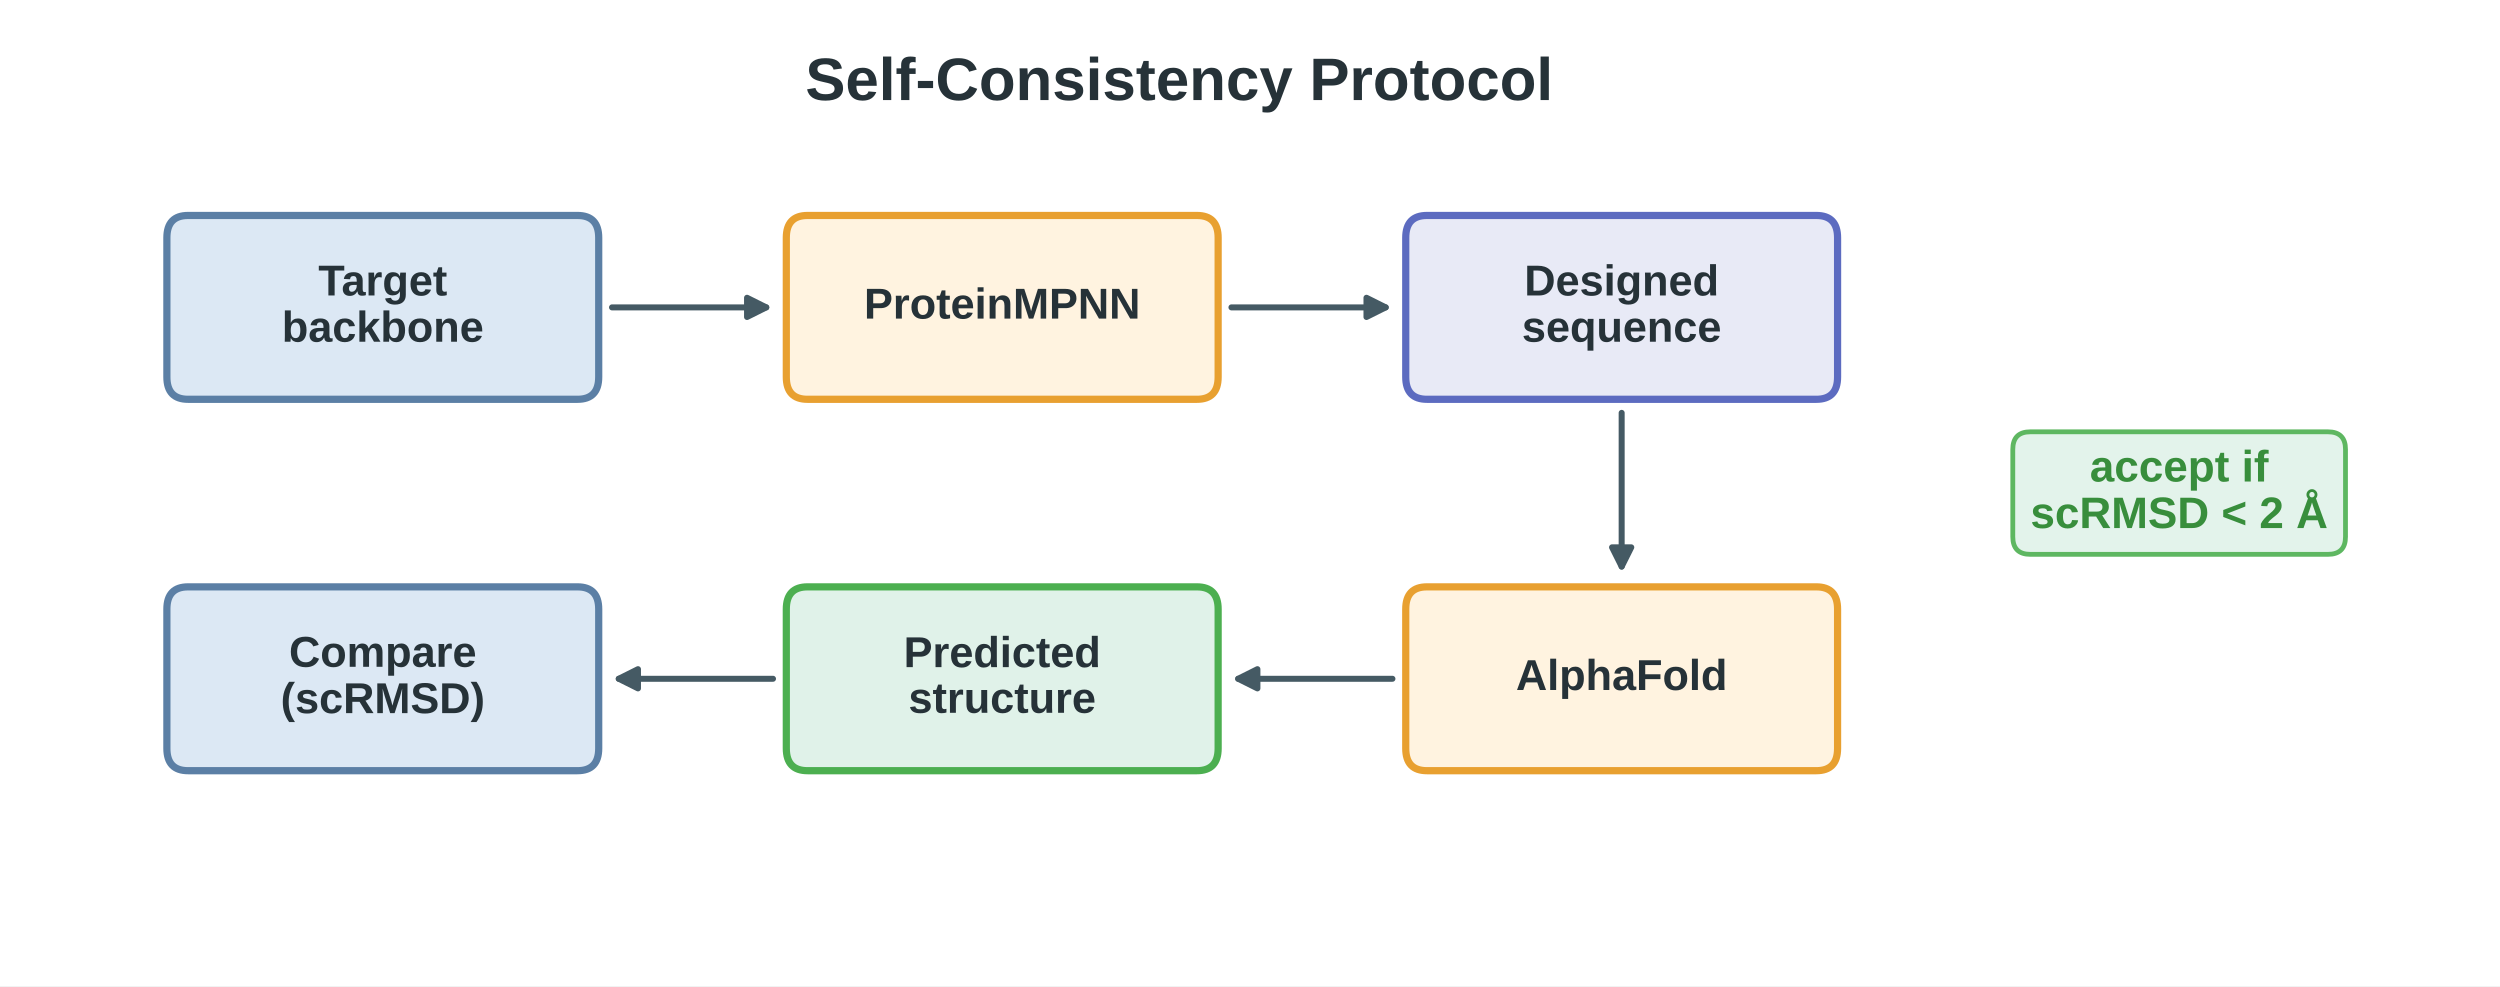
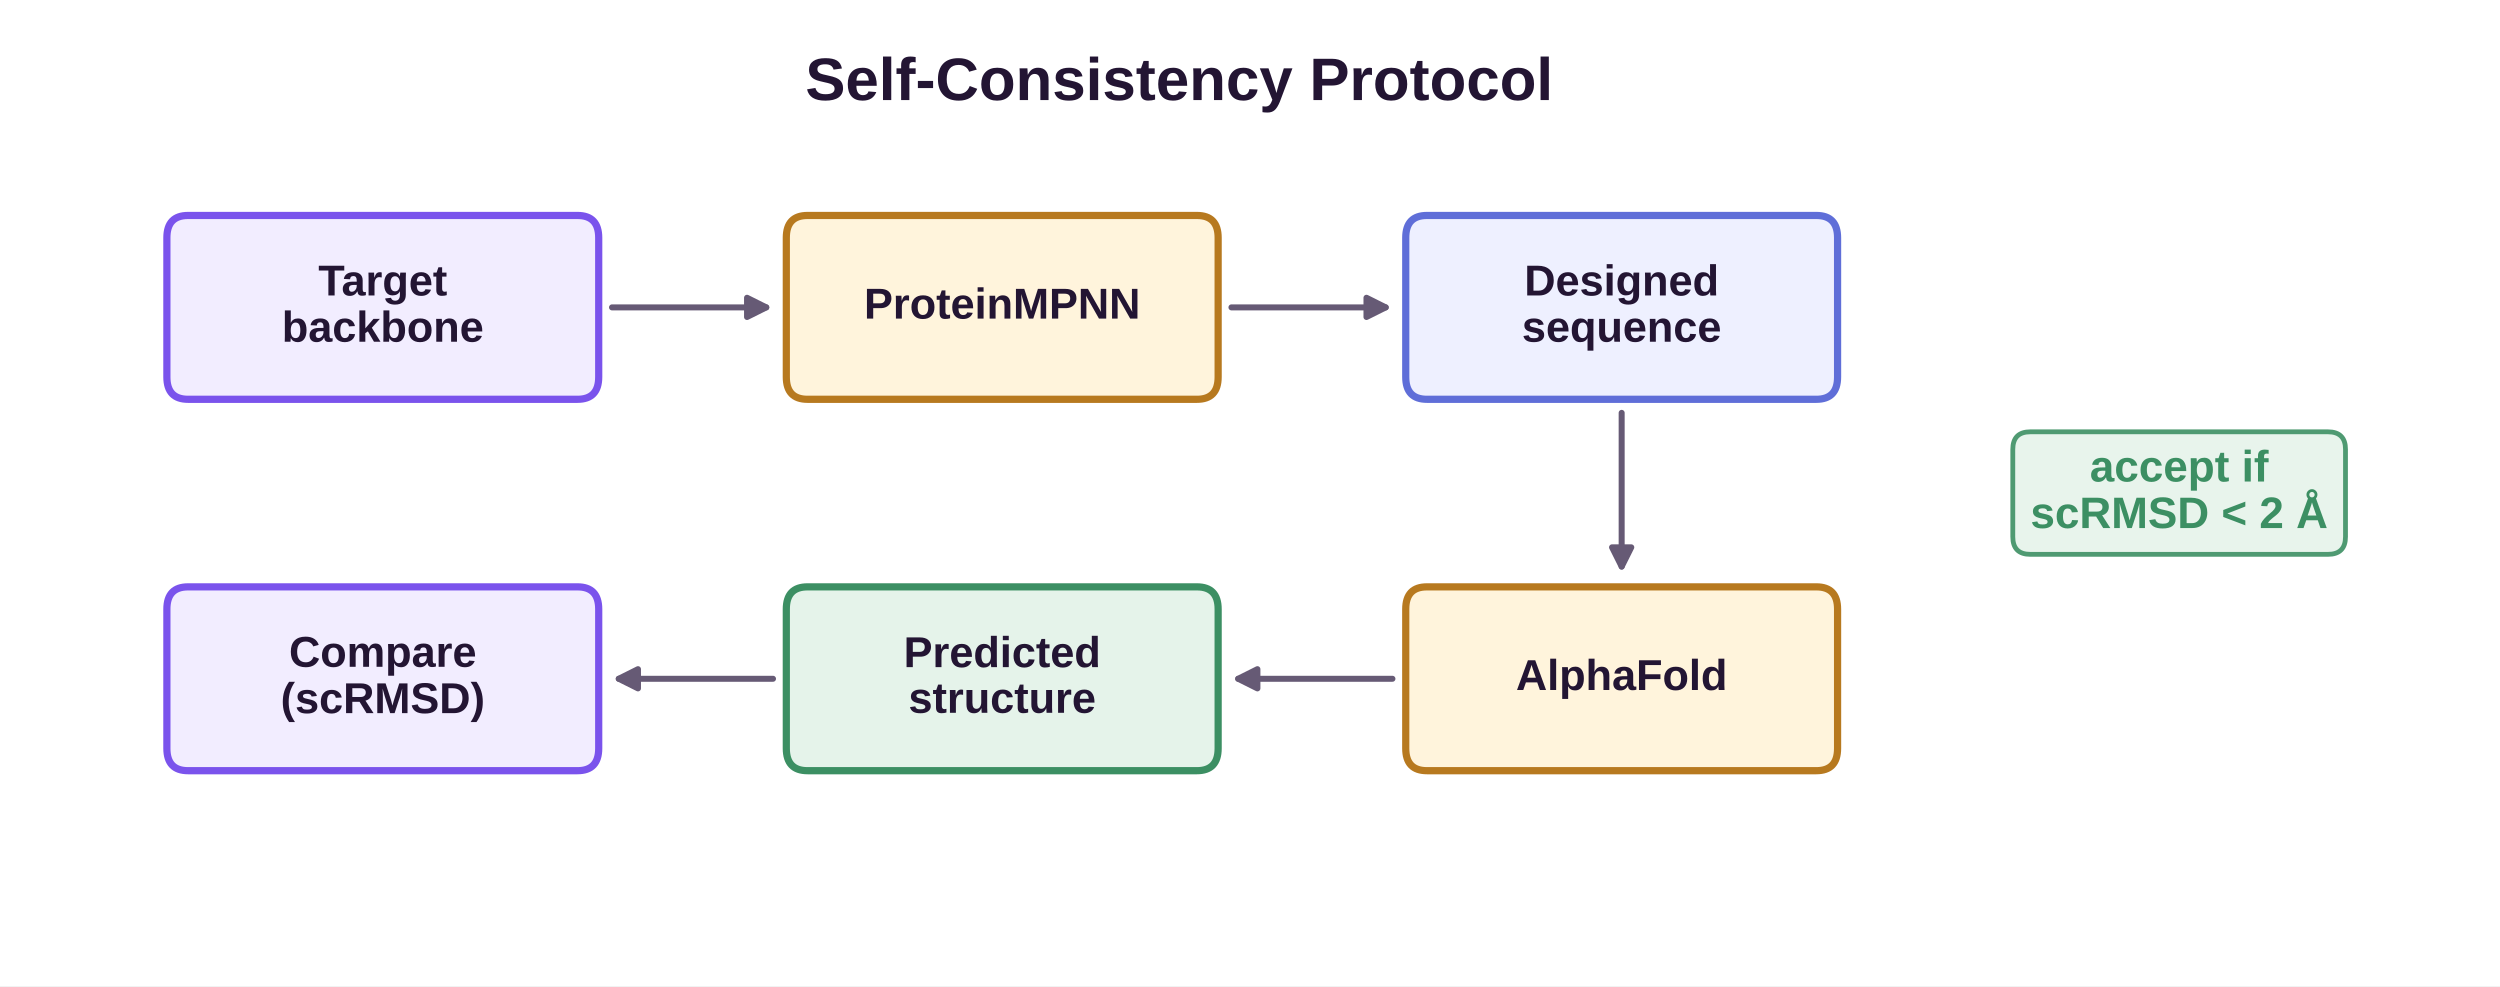
<svg xmlns="http://www.w3.org/2000/svg" width="624.24pt" height="246.24pt" viewBox="0 0 624.24 246.24" version="1.1">
  <defs>
    <style type="text/css">*{stroke-linejoin: round; stroke-linecap: butt}</style>
  </defs>
  <g id="figure_1">
    <g id="patch_1">
      <path d="M 0 246.24  L 624.24 246.24  L 624.24 0  L 0 0  z " style="fill: #ffffff" />
    </g>
    <g id="axes_1">
      <g id="patch_2">
-         <path d="M 152.82 76.752  Q 172.916 76.752 191.335 76.752  " clip-path="url(#p00e65a488c)" style="fill: none; stroke: #455a64; stroke-width: 1.5; stroke-linecap: round" />
-         <path d="M 186.535 74.352  L 191.335 76.752  L 186.535 79.152  z " clip-path="url(#p00e65a488c)" style="fill: #455a64; stroke: #455a64; stroke-width: 1.5; stroke-linecap: round" />
+         <path d="M 152.82 76.752  Q 172.916 76.752 191.335 76.752  " clip-path="url(#pa2a389faa7)" style="fill: none; stroke: #665a75; stroke-width: 1.5; stroke-linecap: round" />
+         <path d="M 186.535 74.352  L 191.335 76.752  L 186.535 79.152  z " clip-path="url(#pa2a389faa7)" style="fill: #665a75; stroke: #665a75; stroke-width: 1.5; stroke-linecap: round" />
      </g>
      <g id="patch_3">
-         <path d="M 307.49 76.752  Q 327.586 76.752 346.005 76.752  " clip-path="url(#p00e65a488c)" style="fill: none; stroke: #455a64; stroke-width: 1.5; stroke-linecap: round" />
-         <path d="M 341.205 74.352  L 346.005 76.752  L 341.205 79.152  z " clip-path="url(#p00e65a488c)" style="fill: #455a64; stroke: #455a64; stroke-width: 1.5; stroke-linecap: round" />
+         <path d="M 307.49 76.752  Q 327.586 76.752 346.005 76.752  " clip-path="url(#pa2a389faa7)" style="fill: none; stroke: #665a75; stroke-width: 1.5; stroke-linecap: round" />
+         <path d="M 341.205 74.352  L 346.005 76.752  L 341.205 79.152  z " clip-path="url(#pa2a389faa7)" style="fill: #665a75; stroke: #665a75; stroke-width: 1.5; stroke-linecap: round" />
      </g>
      <g id="patch_4">
-         <path d="M 404.922 103.093  Q 404.922 123.119 404.922 141.468  " clip-path="url(#p00e65a488c)" style="fill: none; stroke: #455a64; stroke-width: 1.5; stroke-linecap: round" />
-         <path d="M 407.322 136.668  L 404.922 141.468  L 402.522 136.668  z " clip-path="url(#p00e65a488c)" style="fill: #455a64; stroke: #455a64; stroke-width: 1.5; stroke-linecap: round" />
+         <path d="M 404.922 103.093  Q 404.922 123.119 404.922 141.468  " clip-path="url(#pa2a389faa7)" style="fill: none; stroke: #665a75; stroke-width: 1.5; stroke-linecap: round" />
+         <path d="M 407.322 136.668  L 404.922 141.468  L 402.522 136.668  z " clip-path="url(#pa2a389faa7)" style="fill: #665a75; stroke: #665a75; stroke-width: 1.5; stroke-linecap: round" />
      </g>
      <g id="patch_5">
-         <path d="M 347.684 169.488  Q 327.588 169.488 309.169 169.488  " clip-path="url(#p00e65a488c)" style="fill: none; stroke: #455a64; stroke-width: 1.5; stroke-linecap: round" />
-         <path d="M 313.969 171.888  L 309.169 169.488  L 313.969 167.088  z " clip-path="url(#p00e65a488c)" style="fill: #455a64; stroke: #455a64; stroke-width: 1.5; stroke-linecap: round" />
+         <path d="M 347.684 169.488  Q 327.588 169.488 309.169 169.488  " clip-path="url(#pa2a389faa7)" style="fill: none; stroke: #665a75; stroke-width: 1.5; stroke-linecap: round" />
+         <path d="M 313.969 171.888  L 309.169 169.488  L 313.969 167.088  z " clip-path="url(#pa2a389faa7)" style="fill: #665a75; stroke: #665a75; stroke-width: 1.5; stroke-linecap: round" />
      </g>
      <g id="patch_6">
-         <path d="M 193.014 169.488  Q 172.919 169.488 154.5 169.488  " clip-path="url(#p00e65a488c)" style="fill: none; stroke: #455a64; stroke-width: 1.5; stroke-linecap: round" />
-         <path d="M 159.3 171.888  L 154.5 169.488  L 159.3 167.088  z " clip-path="url(#p00e65a488c)" style="fill: #455a64; stroke: #455a64; stroke-width: 1.5; stroke-linecap: round" />
+         <path d="M 193.014 169.488  Q 172.919 169.488 154.5 169.488  " clip-path="url(#pa2a389faa7)" style="fill: none; stroke: #665a75; stroke-width: 1.5; stroke-linecap: round" />
+         <path d="M 159.3 171.888  L 154.5 169.488  L 159.3 167.088  z " clip-path="url(#pa2a389faa7)" style="fill: #665a75; stroke: #665a75; stroke-width: 1.5; stroke-linecap: round" />
      </g>
      <g id="text_1">
-         <text style="font-weight: 700; font-size: 15px; font-family: 'Arial'; text-anchor: middle; fill: #263238" x="294.443" y="24.992" transform="rotate(-0 294.4435 24.99165)">Self-Consistency Protocol</text>
+         <text style="font-weight: 700; font-size: 15px; font-family: 'Arial'; text-anchor: middle; fill: #231533" x="294.443" y="24.992" transform="rotate(-0 294.4435 24.99165)">Self-Consistency Protocol</text>
      </g>
      <g id="patch_7">
-         <path d="M 46.972 99.704  L 144.193 99.704  Q 149.496 99.704 149.496 94.14  L 149.496 59.364  Q 149.496 53.8 144.193 53.8  L 46.972 53.8  Q 41.669 53.8 41.669 59.364  L 41.669 94.14  Q 41.669 99.704 46.972 99.704  z " clip-path="url(#p00e65a488c)" style="fill: #dce8f4; stroke: #5b7fa5; stroke-width: 1.8; stroke-linejoin: miter" />
+         <path d="M 46.972 99.704  L 144.193 99.704  Q 149.496 99.704 149.496 94.14  L 149.496 59.364  Q 149.496 53.8 144.193 53.8  L 46.972 53.8  Q 41.669 53.8 41.669 59.364  L 41.669 94.14  Q 41.669 99.704 46.972 99.704  z " clip-path="url(#pa2a389faa7)" style="fill: #f2edff; stroke: #7a53ec; stroke-width: 1.8; stroke-linejoin: miter" />
      </g>
      <g id="patch_8">
-         <path d="M 201.642 99.704  L 298.863 99.704  Q 304.166 99.704 304.166 94.14  L 304.166 59.364  Q 304.166 53.8 298.863 53.8  L 201.642 53.8  Q 196.339 53.8 196.339 59.364  L 196.339 94.14  Q 196.339 99.704 201.642 99.704  z " clip-path="url(#p00e65a488c)" style="fill: #fff3e0; stroke: #e8a030; stroke-width: 1.8; stroke-linejoin: miter" />
+         <path d="M 201.642 99.704  L 298.863 99.704  Q 304.166 99.704 304.166 94.14  L 304.166 59.364  Q 304.166 53.8 298.863 53.8  L 201.642 53.8  Q 196.339 53.8 196.339 59.364  L 196.339 94.14  Q 196.339 99.704 201.642 99.704  z " clip-path="url(#pa2a389faa7)" style="fill: #fff4dc; stroke: #b7791f; stroke-width: 1.8; stroke-linejoin: miter" />
      </g>
      <g id="patch_9">
-         <path d="M 356.311 99.704  L 453.532 99.704  Q 458.835 99.704 458.835 94.14  L 458.835 59.364  Q 458.835 53.8 453.532 53.8  L 356.311 53.8  Q 351.008 53.8 351.008 59.364  L 351.008 94.14  Q 351.008 99.704 356.311 99.704  z " clip-path="url(#p00e65a488c)" style="fill: #e8eaf6; stroke: #5c6bc0; stroke-width: 1.8; stroke-linejoin: miter" />
+         <path d="M 356.311 99.704  L 453.532 99.704  Q 458.835 99.704 458.835 94.14  L 458.835 59.364  Q 458.835 53.8 453.532 53.8  L 356.311 53.8  Q 351.008 53.8 351.008 59.364  L 351.008 94.14  Q 351.008 99.704 356.311 99.704  z " clip-path="url(#pa2a389faa7)" style="fill: #eef0ff; stroke: #5f6ed8; stroke-width: 1.8; stroke-linejoin: miter" />
      </g>
      <g id="patch_10">
-         <path d="M 356.311 192.44  L 453.532 192.44  Q 458.835 192.44 458.835 186.876  L 458.835 152.1  Q 458.835 146.536 453.532 146.536  L 356.311 146.536  Q 351.008 146.536 351.008 152.1  L 351.008 186.876  Q 351.008 192.44 356.311 192.44  z " clip-path="url(#p00e65a488c)" style="fill: #fff3e0; stroke: #e8a030; stroke-width: 1.8; stroke-linejoin: miter" />
+         <path d="M 356.311 192.44  L 453.532 192.44  Q 458.835 192.44 458.835 186.876  L 458.835 152.1  Q 458.835 146.536 453.532 146.536  L 356.311 146.536  Q 351.008 146.536 351.008 152.1  L 351.008 186.876  Q 351.008 192.44 356.311 192.44  z " clip-path="url(#pa2a389faa7)" style="fill: #fff4dc; stroke: #b7791f; stroke-width: 1.8; stroke-linejoin: miter" />
      </g>
      <g id="patch_11">
-         <path d="M 201.642 192.44  L 298.863 192.44  Q 304.166 192.44 304.166 186.876  L 304.166 152.1  Q 304.166 146.536 298.863 146.536  L 201.642 146.536  Q 196.339 146.536 196.339 152.1  L 196.339 186.876  Q 196.339 192.44 201.642 192.44  z " clip-path="url(#p00e65a488c)" style="fill: #e0f2e9; stroke: #4caf50; stroke-width: 1.8; stroke-linejoin: miter" />
+         <path d="M 201.642 192.44  L 298.863 192.44  Q 304.166 192.44 304.166 186.876  L 304.166 152.1  Q 304.166 146.536 298.863 146.536  L 201.642 146.536  Q 196.339 146.536 196.339 152.1  L 196.339 186.876  Q 196.339 192.44 201.642 192.44  z " clip-path="url(#pa2a389faa7)" style="fill: #e5f3ea; stroke: #3c8f63; stroke-width: 1.8; stroke-linejoin: miter" />
      </g>
      <g id="patch_12">
-         <path d="M 46.972 192.44  L 144.193 192.44  Q 149.496 192.44 149.496 186.876  L 149.496 152.1  Q 149.496 146.536 144.193 146.536  L 46.972 146.536  Q 41.669 146.536 41.669 152.1  L 41.669 186.876  Q 41.669 192.44 46.972 192.44  z " clip-path="url(#p00e65a488c)" style="fill: #dce8f4; stroke: #5b7fa5; stroke-width: 1.8; stroke-linejoin: miter" />
+         <path d="M 46.972 192.44  L 144.193 192.44  Q 149.496 192.44 149.496 186.876  L 149.496 152.1  Q 149.496 146.536 144.193 146.536  L 46.972 146.536  Q 41.669 146.536 41.669 152.1  L 41.669 186.876  Q 41.669 192.44 46.972 192.44  z " clip-path="url(#pa2a389faa7)" style="fill: #f2edff; stroke: #7a53ec; stroke-width: 1.8; stroke-linejoin: miter" />
      </g>
      <g id="text_2">
        <g id="patch_13">
-           <path d="M 506.986 138.419  L 581.262 138.419  Q 585.662 138.419 585.662 134.019  L 585.662 112.221  Q 585.662 107.821 581.262 107.821  L 506.986 107.821  Q 502.586 107.821 502.586 112.221  L 502.586 134.019  Q 502.586 138.419 506.986 138.419  z " style="fill: #e0f2e9; opacity: 0.9; stroke: #4caf50; stroke-width: 1.2; stroke-linejoin: miter" />
+           <path d="M 506.986 138.419  L 581.262 138.419  Q 585.662 138.419 585.662 134.019  L 585.662 112.221  Q 585.662 107.821 581.262 107.821  L 506.986 107.821  Q 502.586 107.821 502.586 112.221  L 502.586 134.019  Q 502.586 138.419 506.986 138.419  z " style="fill: #e5f3ea; opacity: 0.9; stroke: #3c8f63; stroke-width: 1.2; stroke-linejoin: miter" />
        </g>
-         <text style="font-weight: 700; font-size: 11px; font-family: 'Arial'; fill: #388e3c" transform="translate(521.8124 120.2289)">accept if</text>
-         <text style="font-weight: 700; font-size: 11px; font-family: 'Arial'; fill: #388e3c" transform="translate(506.9865 131.848)">scRMSD &lt; 2 Å</text>
+         <text style="font-weight: 700; font-size: 11px; font-family: 'Arial'; fill: #3c8f63" transform="translate(521.8124 120.2289)">accept if</text>
+         <text style="font-weight: 700; font-size: 11px; font-family: 'Arial'; fill: #3c8f63" transform="translate(506.9865 131.848)">scRMSD &lt; 2 Å</text>
      </g>
      <g id="text_3">
-         <text style="font-weight: 700; font-size: 10.8px; font-family: 'Arial'; fill: #263238" transform="translate(79.4788 73.77677)">Target</text>
-         <text style="font-weight: 700; font-size: 10.8px; font-family: 'Arial'; fill: #263238" transform="translate(70.37811 85.32636)">backbone</text>
+         <text style="font-weight: 700; font-size: 10.8px; font-family: 'Arial'; fill: #231533" transform="translate(79.4788 73.77677)">Target</text>
+         <text style="font-weight: 700; font-size: 10.8px; font-family: 'Arial'; fill: #231533" transform="translate(70.37811 85.32636)">backbone</text>
      </g>
      <g id="text_4">
-         <text style="font-weight: 700; font-size: 10.8px; font-family: 'Arial'; text-anchor: middle; fill: #263238" x="250.252" y="79.552" transform="rotate(-0 250.2522 79.55156)">ProteinMPNN</text>
+         <text style="font-weight: 700; font-size: 10.8px; font-family: 'Arial'; text-anchor: middle; fill: #231533" x="250.252" y="79.552" transform="rotate(-0 250.2522 79.55156)">ProteinMPNN</text>
      </g>
      <g id="text_5">
-         <text style="font-weight: 700; font-size: 10.8px; font-family: 'Arial'; fill: #263238" transform="translate(380.6184 73.77677)">Designed</text>
-         <text style="font-weight: 700; font-size: 10.8px; font-family: 'Arial'; fill: #263238" transform="translate(380.0126 85.32636)">sequence</text>
+         <text style="font-weight: 700; font-size: 10.8px; font-family: 'Arial'; fill: #231533" transform="translate(380.6184 73.77677)">Designed</text>
+         <text style="font-weight: 700; font-size: 10.8px; font-family: 'Arial'; fill: #231533" transform="translate(380.0126 85.32636)">sequence</text>
      </g>
      <g id="text_6">
-         <text style="font-weight: 700; font-size: 10.8px; font-family: 'Arial'; text-anchor: middle; fill: #263238" x="404.922" y="172.288" transform="rotate(-0 404.9217 172.2876)">AlphaFold</text>
+         <text style="font-weight: 700; font-size: 10.8px; font-family: 'Arial'; text-anchor: middle; fill: #231533" x="404.922" y="172.288" transform="rotate(-0 404.9217 172.2876)">AlphaFold</text>
      </g>
      <g id="text_7">
-         <text style="font-weight: 700; font-size: 10.8px; font-family: 'Arial'; fill: #263238" transform="translate(225.645 166.5836)">Predicted</text>
-         <text style="font-weight: 700; font-size: 10.8px; font-family: 'Arial'; fill: #263238" transform="translate(226.8474 177.9915)">structure</text>
+         <text style="font-weight: 700; font-size: 10.8px; font-family: 'Arial'; fill: #231533" transform="translate(225.645 166.5836)">Predicted</text>
+         <text style="font-weight: 700; font-size: 10.8px; font-family: 'Arial'; fill: #231533" transform="translate(226.8474 177.9915)">structure</text>
      </g>
      <g id="text_8">
-         <text style="font-weight: 700; font-size: 10.8px; font-family: 'Arial'; fill: #263238" transform="translate(72.17698 166.4996)">Compare</text>
-         <text style="font-weight: 700; font-size: 10.8px; font-family: 'Arial'; fill: #263238" transform="translate(70.08111 178.0654)">(scRMSD)</text>
+         <text style="font-weight: 700; font-size: 10.8px; font-family: 'Arial'; fill: #231533" transform="translate(72.17698 166.4996)">Compare</text>
+         <text style="font-weight: 700; font-size: 10.8px; font-family: 'Arial'; fill: #231533" transform="translate(70.08111 178.0654)">(scRMSD)</text>
      </g>
    </g>
  </g>
  <defs>
-     <clipPath id="p00e65a488c">
+     <clipPath id="pa2a389faa7">
      <rect x="7.2" y="7.2" width="609.84" height="231.84" />
    </clipPath>
  </defs>
</svg>
